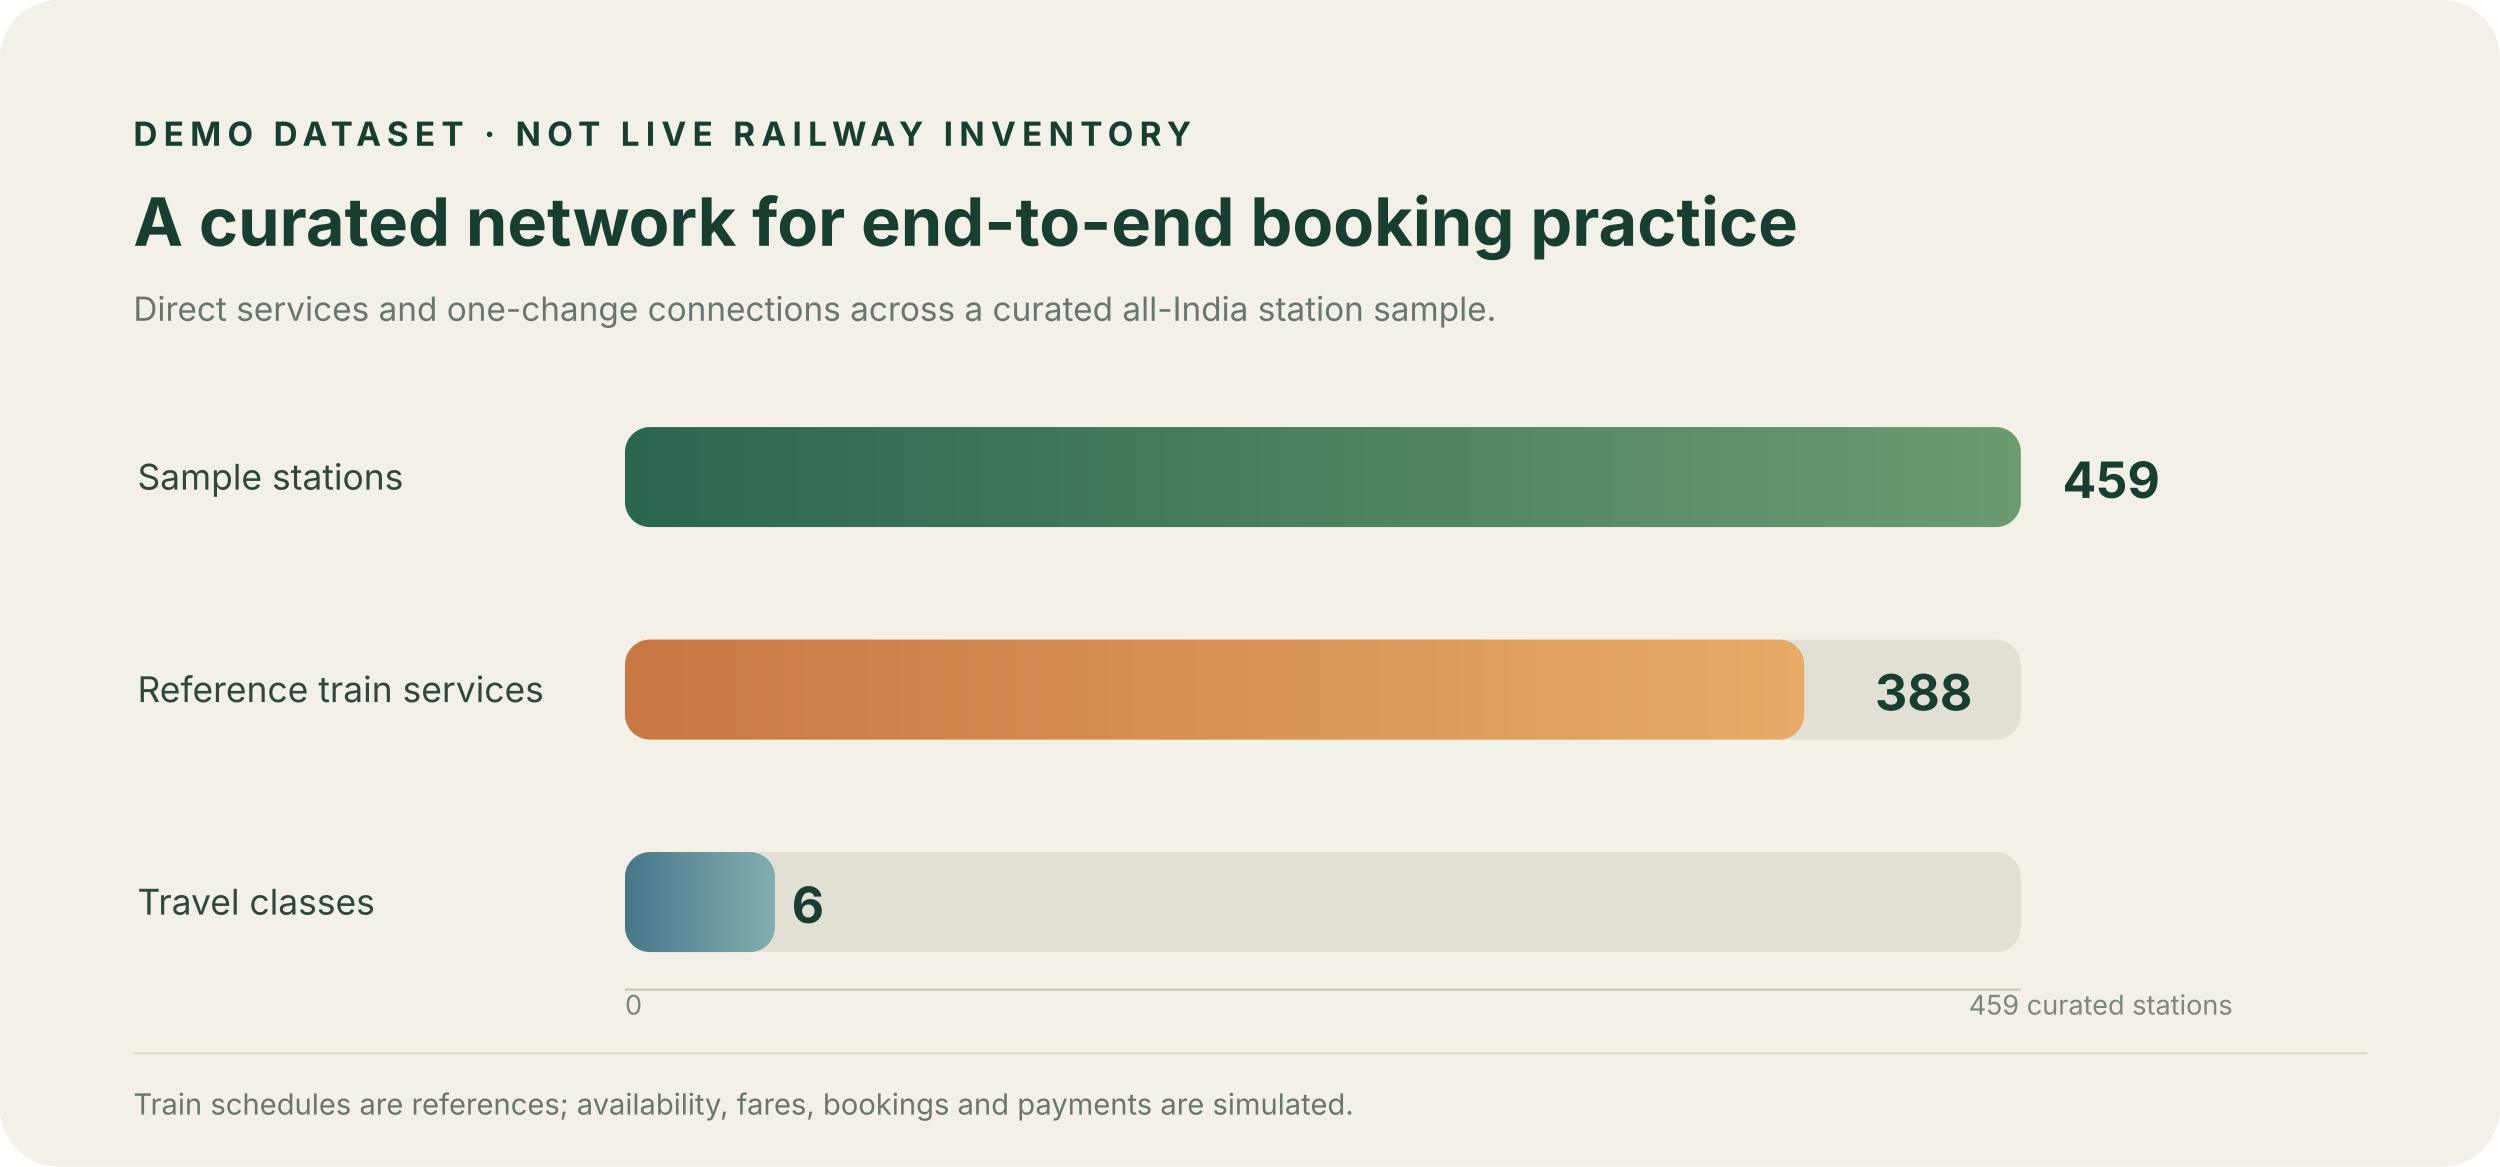
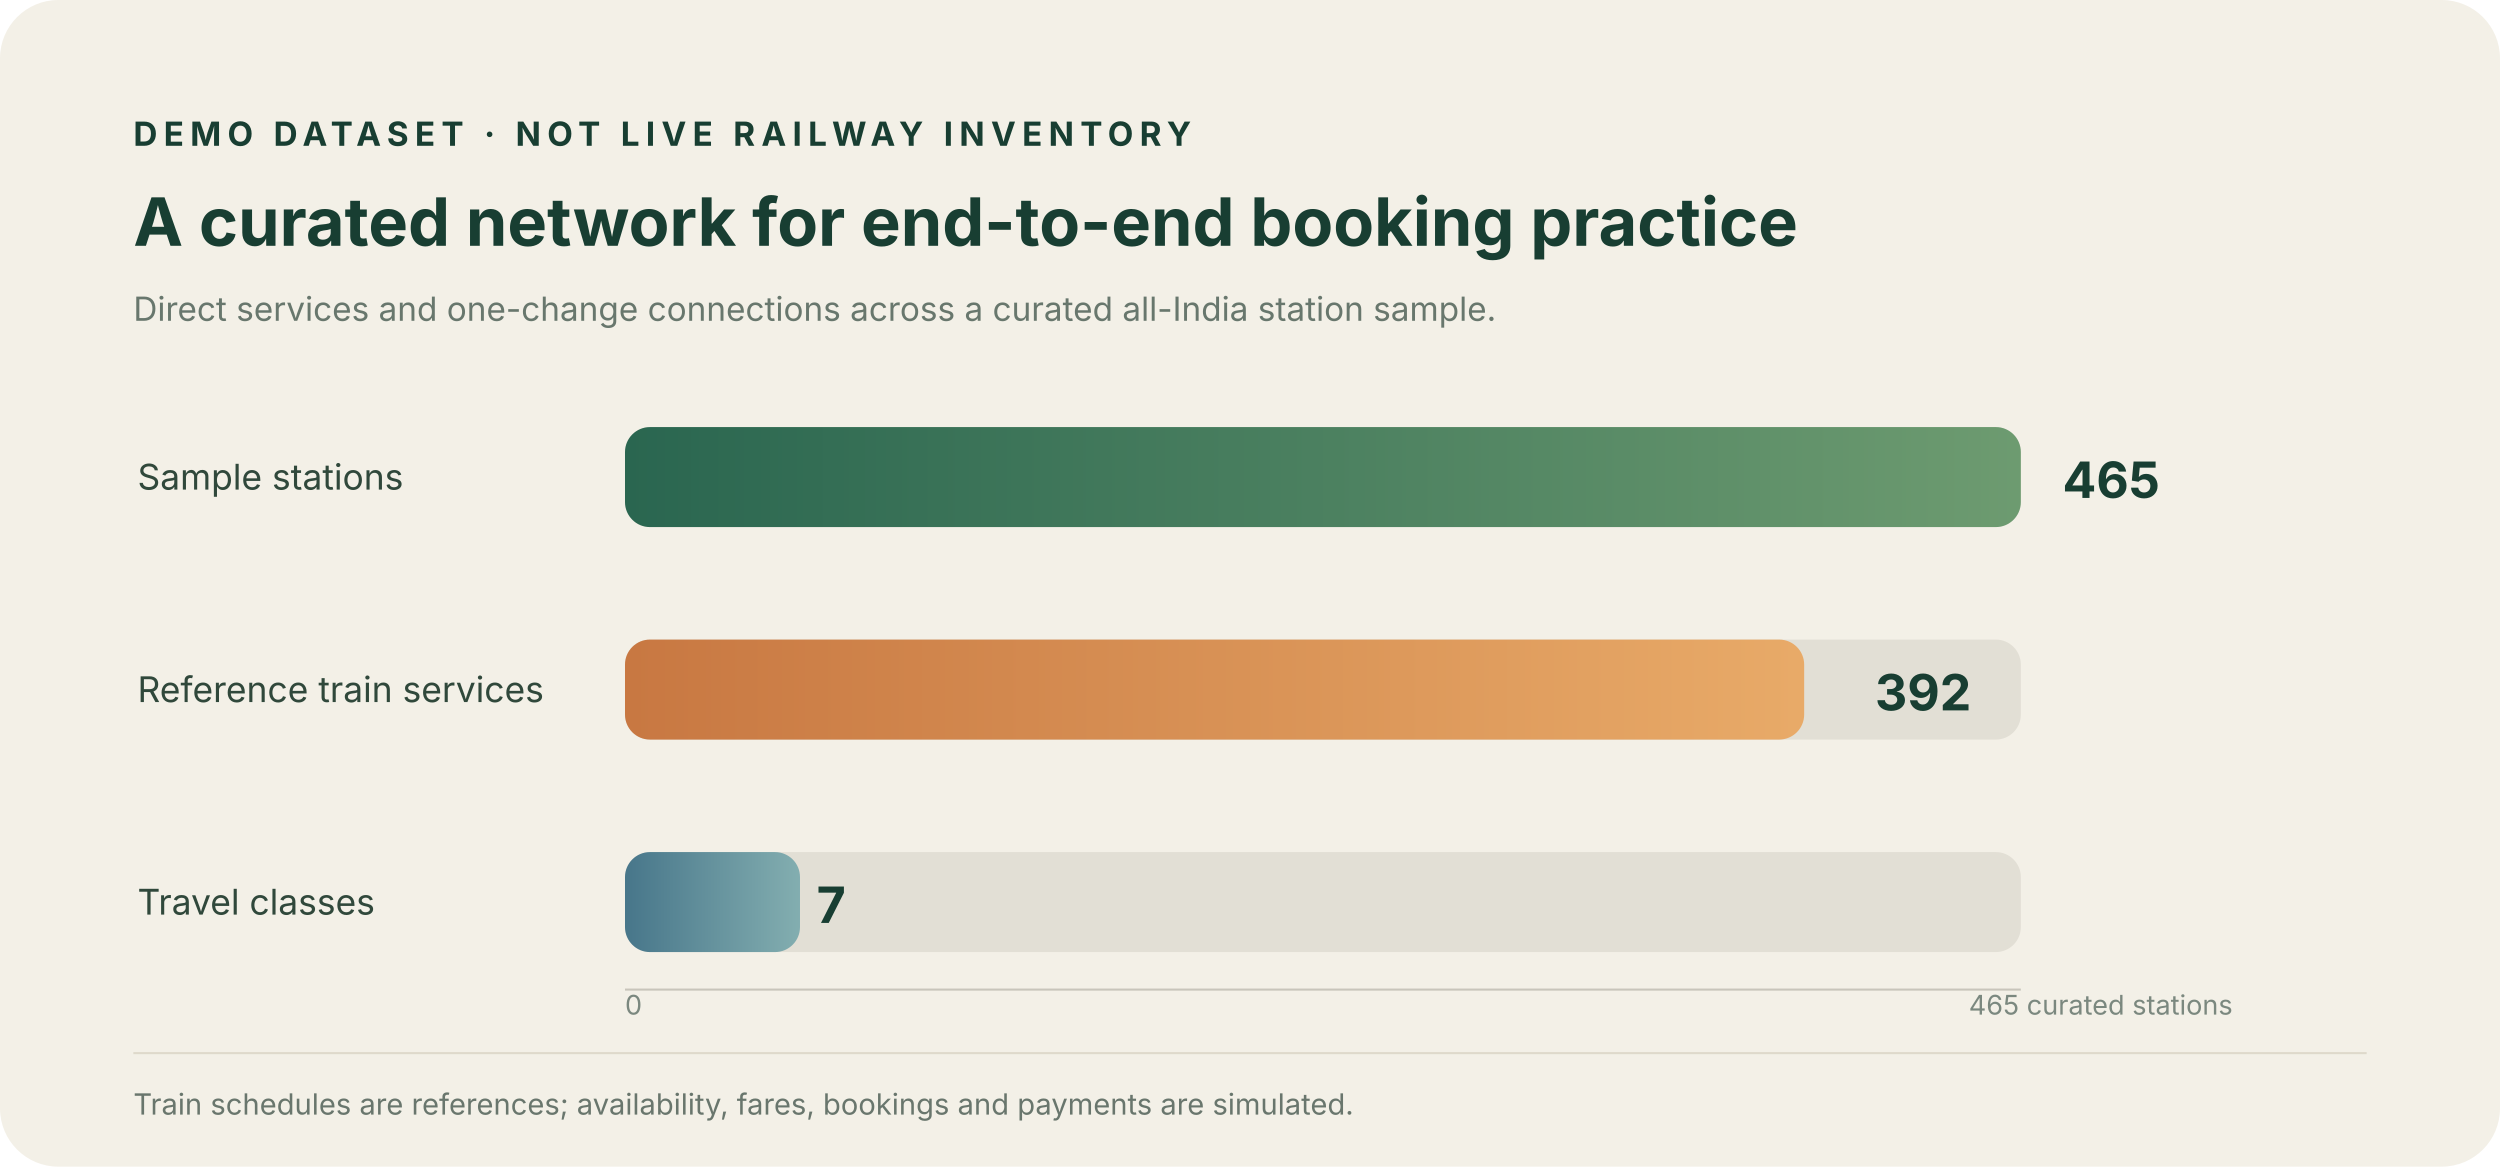
<svg xmlns="http://www.w3.org/2000/svg" width="1200" height="560" viewBox="0 0 1200 560" role="img" aria-labelledby="title desc">
  <defs>
    <linearGradient id="barA" x1="0" x2="1">
      <stop stop-color="#2a6650" />
      <stop offset="1" stop-color="#6d9b70" />
    </linearGradient>
    <linearGradient id="barB" x1="0" x2="1">
      <stop stop-color="#c87842" />
      <stop offset="1" stop-color="#e8aa68" />
    </linearGradient>
    <linearGradient id="barC" x1="0" x2="1">
      <stop stop-color="#47768a" />
      <stop offset="1" stop-color="#83aeb0" />
    </linearGradient>
  </defs>
  <rect width="1200" height="560" rx="28" fill="#f3f0e7" />
  <text x="64" y="70" fill="#183e32" font-family="Inter,Arial,sans-serif" font-size="16" font-weight="700" letter-spacing="3">DEMO DATASET · NOT LIVE RAILWAY INVENTORY</text>
  <text x="64" y="118" fill="#183e32" font-family="Inter,Arial,sans-serif" font-size="32" font-weight="700">A curated network for end-to-end booking practice</text>
  <text x="64" y="154" fill="#68776d" font-family="Inter,Arial,sans-serif" font-size="16">Direct services and one-change connections across a curated all-India station sample.</text>
  <g font-family="Inter,Arial,sans-serif" font-size="17" fill="#30483b">
    <text x="66" y="235">Sample stations</text>
    <text x="66" y="337">Reference train services</text>
    <text x="66" y="439">Travel classes</text>
  </g>
  <g fill="#e2dfd5">
    <rect x="300" y="205" width="670" height="48" rx="12" />
    <rect x="300" y="307" width="670" height="48" rx="12" />
    <rect x="300" y="409" width="670" height="48" rx="12" />
  </g>
  <rect x="300" y="205" width="670" height="48" rx="12" fill="url(#barA)" />
  <rect x="300" y="307" width="566" height="48" rx="12" fill="url(#barB)" />
-   <rect x="300" y="409" width="72" height="48" rx="12" fill="url(#barC)" />
+   <rect x="300" y="409" width="84" height="48" rx="12" fill="url(#barC)" />
  <g fill="#183e32" font-family="Inter,Arial,sans-serif" font-size="24" font-weight="700">
-     <text x="990" y="239">459</text>
-     <text x="900" y="341">388</text>
-     <text x="380" y="443">6</text>
+     <text x="990" y="239">465</text>
+     <text x="900" y="341">392</text>
+     <text x="392" y="443">7</text>
  </g>
  <g fill="#7b887f" font-family="Inter,Arial,sans-serif" font-size="13">
    <text x="300" y="487">0</text>
-     <text x="945" y="487">459 curated stations</text>
+     <text x="945" y="487">465 curated stations</text>
  </g>
  <path d="M300 475h670" stroke="#c8c5bb" stroke-width="1" />
  <rect x="64" y="505" width="1072" height="1" fill="#ded9cb" />
  <text x="64" y="535" fill="#69766d" font-family="Inter,Arial,sans-serif" font-size="14">Train schedules are references; availability, fares, bookings and payments are simulated.</text>
</svg>
